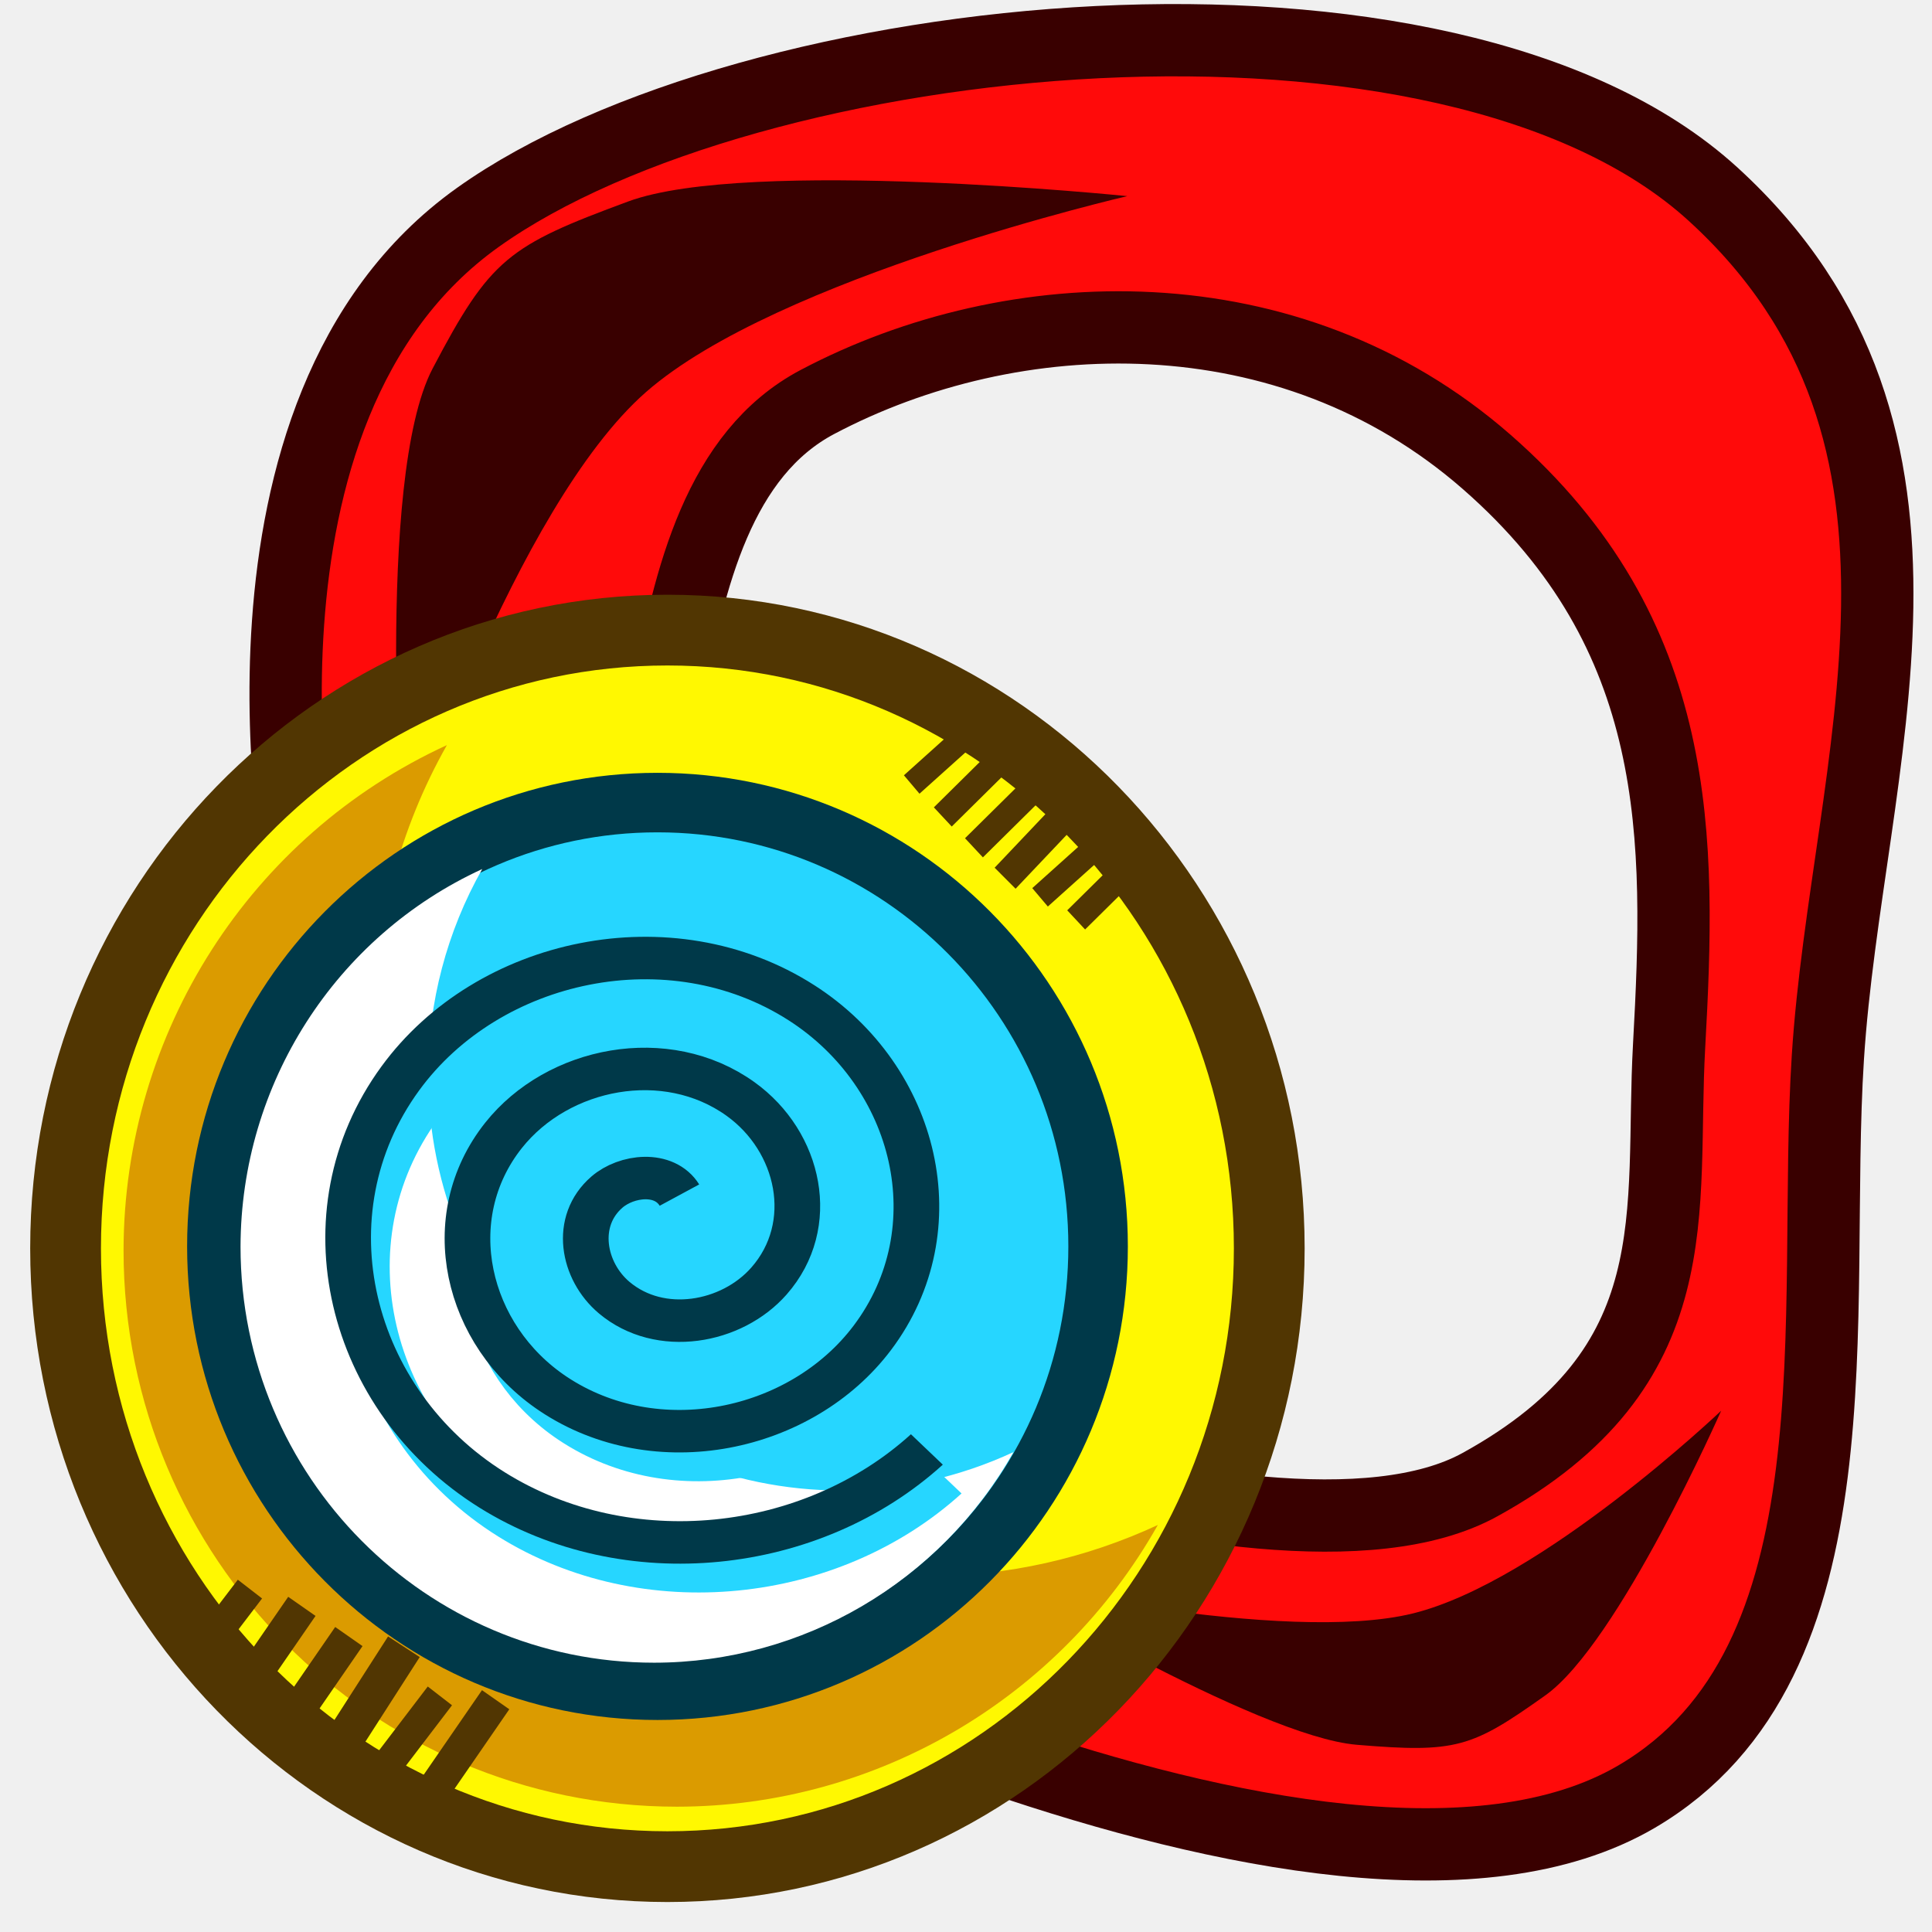
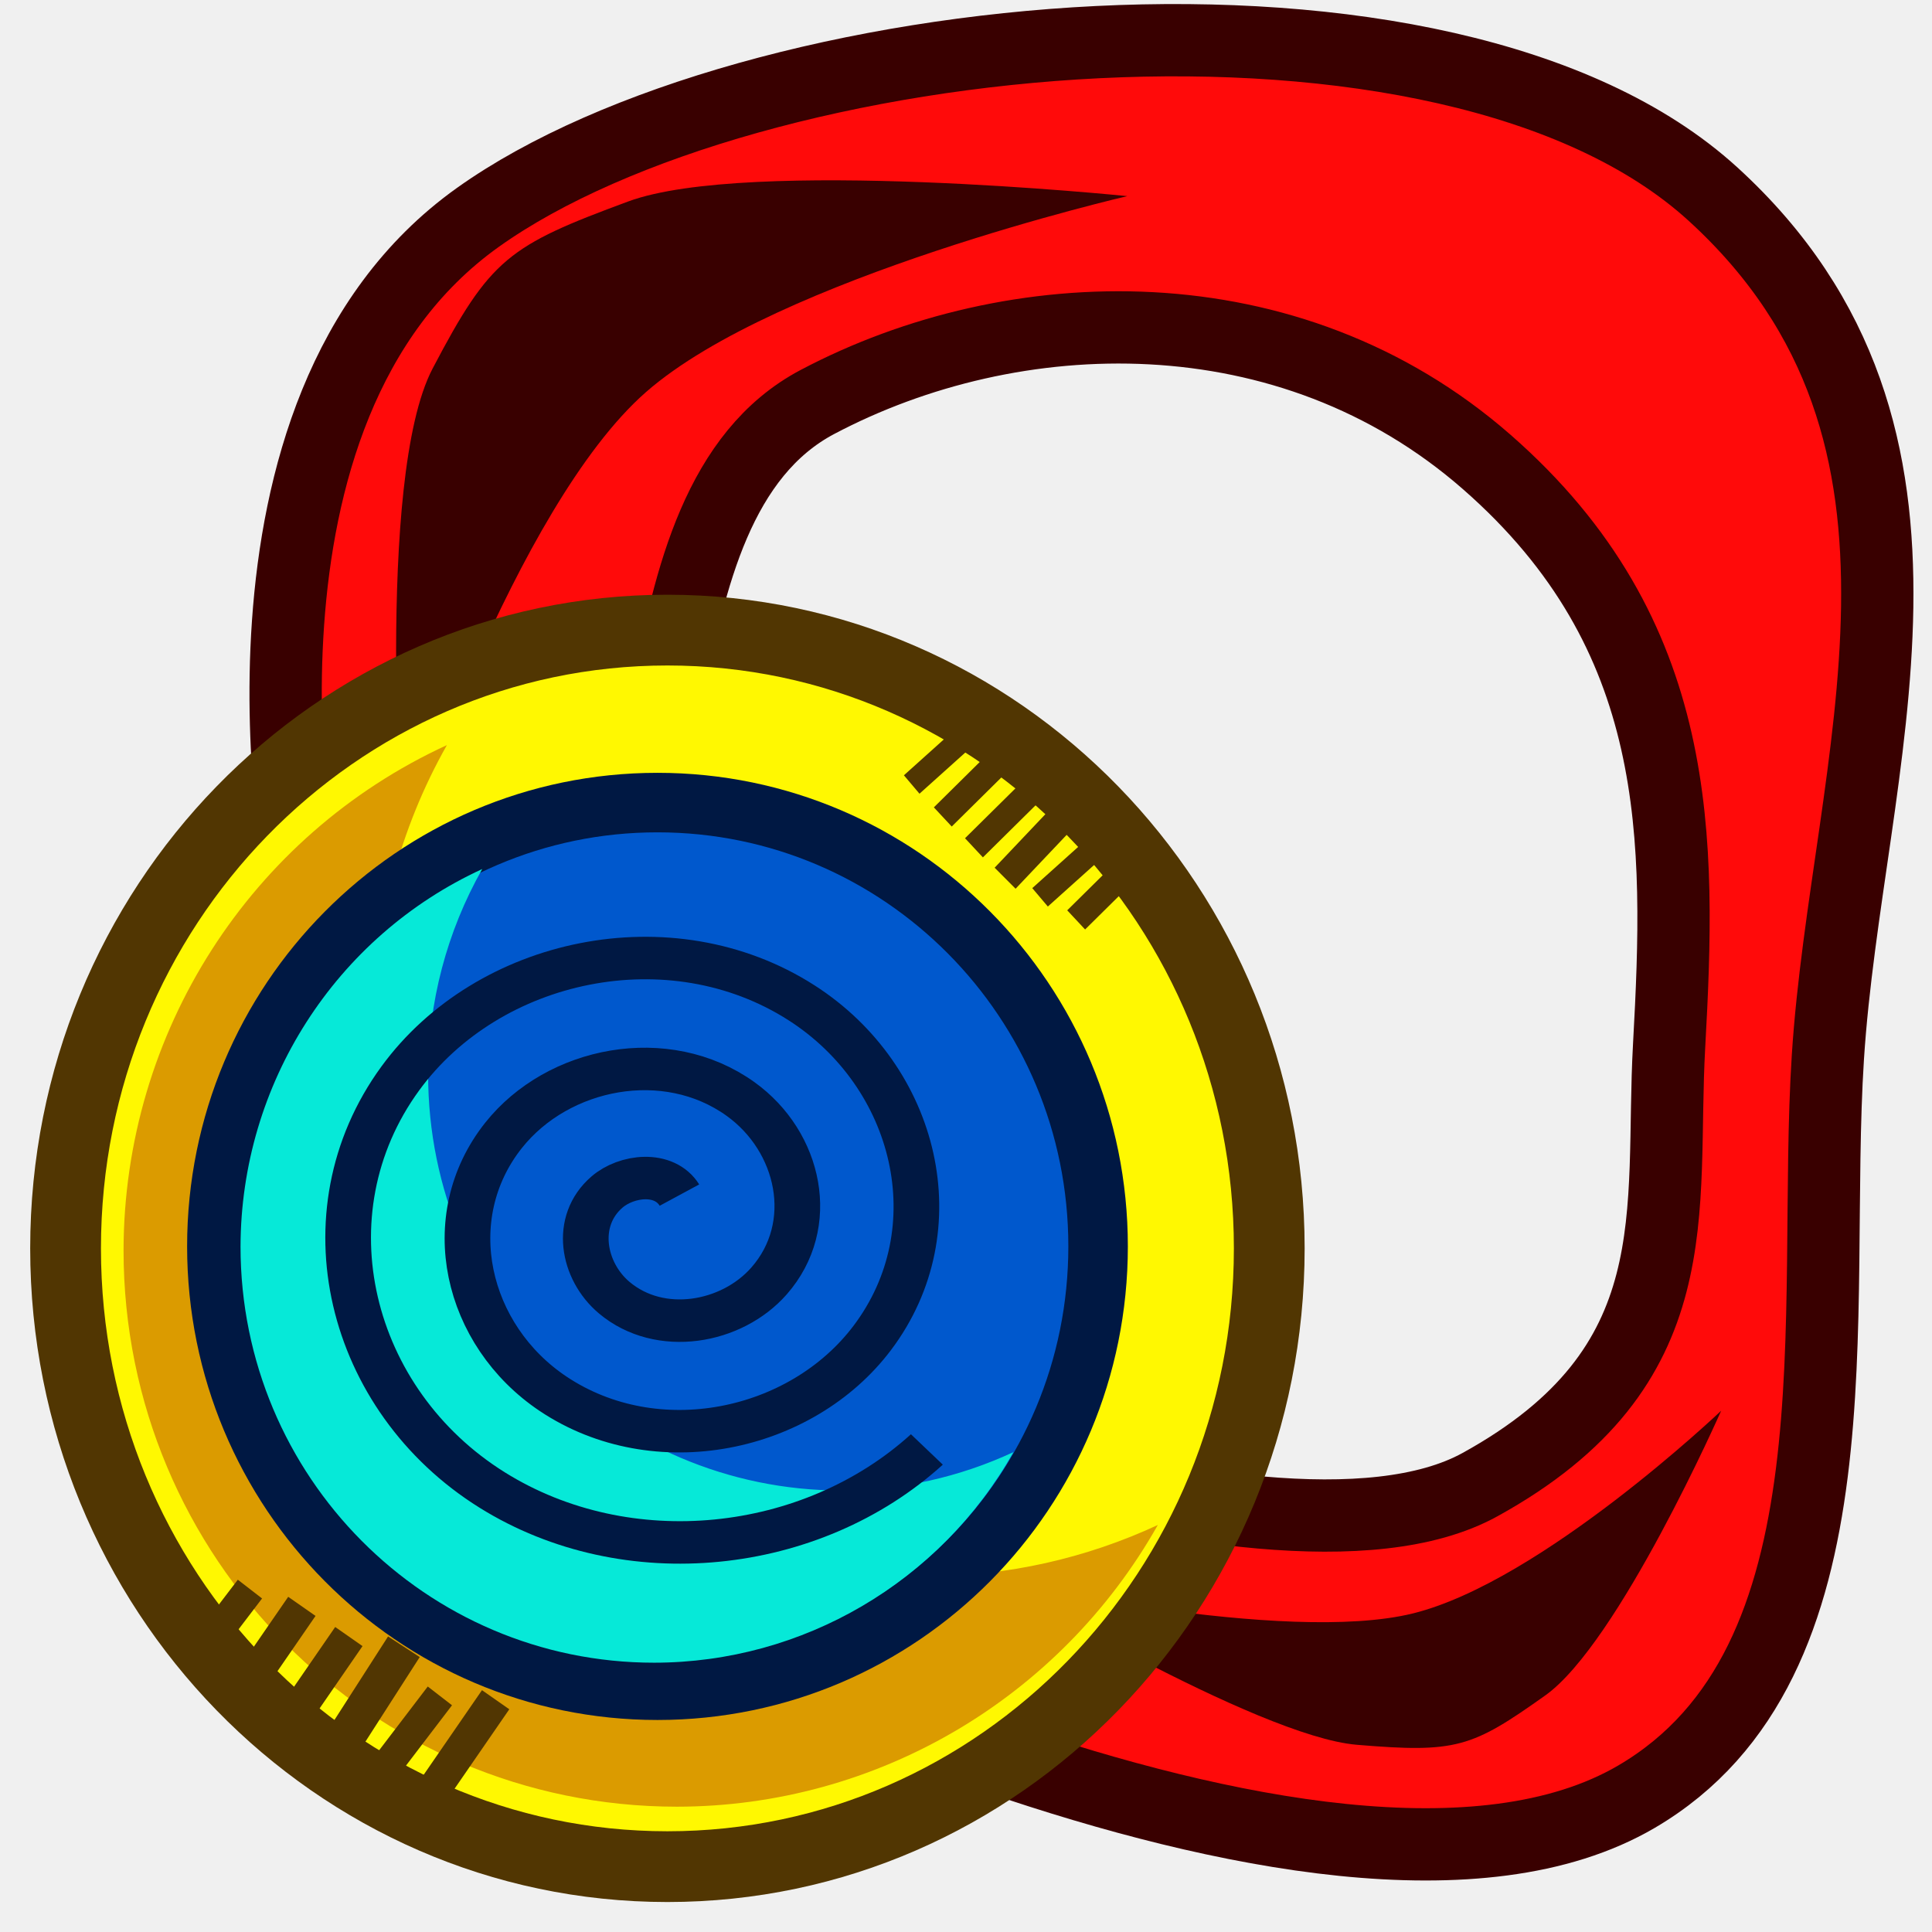
<svg xmlns="http://www.w3.org/2000/svg" width="100" height="100" viewBox="0 0 26.458 26.458" version="1.1" id="svg1" xml:space="preserve">
  <defs id="defs1">
    <linearGradient id="linearGradient13895">
      <stop style="stop-color:#000000;stop-opacity:1;" offset="0" id="stop13893" />
    </linearGradient>
    <filter style="color-interpolation-filters:sRGB;" id="filter14269" x="-0.312" y="-0.296" width="1.623" height="1.592">
      <feGaussianBlur stdDeviation="0.205" result="blur" id="feGaussianBlur14263" />
      <feComposite in="SourceGraphic" in2="blur" operator="in" result="composite1" id="feComposite14265" />
      <feComposite in="composite1" in2="composite1" operator="in" result="composite2" id="feComposite14267" />
    </filter>
    <filter style="color-interpolation-filters:sRGB;" id="filter14269-3" x="-0.312" y="-0.296" width="1.623" height="1.592">
      <feGaussianBlur stdDeviation="0.205" result="blur" id="feGaussianBlur14263-5" />
      <feComposite in="SourceGraphic" in2="blur" operator="in" result="composite1" id="feComposite14265-6" />
      <feComposite in="composite1" in2="composite1" operator="in" result="composite2" id="feComposite14267-2" />
    </filter>
    <filter style="color-interpolation-filters:sRGB;" id="filter14269-6" x="-0.312" y="-0.296" width="1.623" height="1.592">
      <feGaussianBlur stdDeviation="0.205" result="blur" id="feGaussianBlur14263-7" />
      <feComposite in="SourceGraphic" in2="blur" operator="in" result="composite1" id="feComposite14265-5" />
      <feComposite in="composite1" in2="composite1" operator="in" result="composite2" id="feComposite14267-3" />
    </filter>
    <filter style="color-interpolation-filters:sRGB;" id="filter14269-3-5" x="-0.312" y="-0.296" width="1.623" height="1.592">
      <feGaussianBlur stdDeviation="0.205" result="blur" id="feGaussianBlur14263-5-6" />
      <feComposite in="SourceGraphic" in2="blur" operator="in" result="composite1" id="feComposite14265-6-2" />
      <feComposite in="composite1" in2="composite1" operator="in" result="composite2" id="feComposite14267-2-9" />
    </filter>
    <filter style="color-interpolation-filters:sRGB;" id="filter14269-35" x="-0.312" y="-0.296" width="1.623" height="1.592">
      <feGaussianBlur stdDeviation="0.205" result="blur" id="feGaussianBlur14263-6" />
      <feComposite in="SourceGraphic" in2="blur" operator="in" result="composite1" id="feComposite14265-2" />
      <feComposite in="composite1" in2="composite1" operator="in" result="composite2" id="feComposite14267-9" />
    </filter>
    <filter style="color-interpolation-filters:sRGB;" id="filter14269-3-1" x="-0.312" y="-0.296" width="1.623" height="1.592">
      <feGaussianBlur stdDeviation="0.205" result="blur" id="feGaussianBlur14263-5-2" />
      <feComposite in="SourceGraphic" in2="blur" operator="in" result="composite1" id="feComposite14265-6-7" />
      <feComposite in="composite1" in2="composite1" operator="in" result="composite2" id="feComposite14267-2-0" />
    </filter>
  </defs>
  <g id="layer1">
    <path style="fill:#ff0a0a;fill-opacity:1;stroke:#390000;stroke-width:0.99;stroke-linecap:round;stroke-dasharray:none;stroke-opacity:1" d="m 4.137,12.092 c 0,0 -1.315,-6.46 2.406,-9.114 3.721,-2.654 13.279,-3.643 16.918,-0.318 3.639,3.325 1.828,7.808 1.571,11.819 -0.225,3.511 0.512,8.291 -2.621,10.126 C 18.17,27.087 8.114,21.691 8.114,21.691 l 0.849,-3.288 c 0,0 8.367,3.547 11.304,1.929 2.937,-1.618 2.464,-3.742 2.591,-6.012 C 23.014,11.491 23.07,8.697 20.361,6.327 17.653,3.957 13.877,4.087 11.194,5.505 8.511,6.922 9.524,12.255 7.853,13.301 6.182,14.346 4.137,12.092 4.137,12.092 Z" id="path11" />
    <path style="fill:#390000;fill-opacity:1;stroke:none;stroke-width:1.06;stroke-linecap:round;stroke-dasharray:none;stroke-opacity:1" d="m 13.674,21.644 c 0,0 3.919,0.888 5.68,0.45 1.761,-0.438 4.217,-2.775 4.217,-2.775 0,0 -1.405,3.186 -2.41,3.9 -1.005,0.714 -1.215,0.79 -2.582,0.675 -1.367,-0.115 -4.906,-2.25 -4.906,-2.25 z" id="path17" />
    <path style="fill:#390000;fill-opacity:1;stroke:none;stroke-width:1.434;stroke-linecap:round;stroke-dasharray:none;stroke-opacity:1" d="m 5.518,11.628 c 0,0 1.53,-4.683 3.328,-6.258 1.797,-1.576 6.592,-2.684 6.592,-2.684 0,0 -5.194,-0.533 -6.835,0.073 C 6.962,3.365 6.716,3.538 5.924,5.048 5.133,6.559 5.518,11.628 5.518,11.628 Z" id="path18" />
    <ellipse style="fill:#fff801;fill-opacity:1;stroke:#513602;stroke-width:0.969;stroke-dasharray:none;stroke-opacity:1" id="path1" cx="9.14" cy="17.096" rx="8.242" ry="8.467" />
    <path id="path13" style="fill:#db9b00;fill-opacity:1;stroke:none;stroke-width:1.533;stroke-dasharray:none;stroke-opacity:1" d="M 6.12,10.204 A 7.579,7.62 0 0 0 1.692,17.122 7.579,7.62 0 0 0 9.271,24.742 7.579,7.62 0 0 0 15.856,20.884 7.579,7.62 0 0 1 12.708,21.587 7.579,7.62 0 0 1 5.129,13.967 7.579,7.62 0 0 1 6.12,10.204 Z" />
-     <ellipse style="fill:#26d6ff;fill-opacity:1;stroke:#003949;stroke-width:0.815;stroke-dasharray:none;stroke-opacity:1" id="ellipse1" cx="9.004" cy="17.069" rx="6.034" ry="6.078" />
+     <ellipse style="fill:#0058cd;fill-opacity:1;stroke:#001843;stroke-width:0.815;stroke-dasharray:none;stroke-opacity:1" id="ellipse1" cx="9.004" cy="17.069" rx="6.034" ry="6.078" />
    <g id="g1" transform="matrix(0.6949527,0.2008661,-0.1993875,0.7001063,3.514381,5.808487)" style="stroke:#513602;stroke-opacity:1">
      <path style="fill:#882104;fill-opacity:1;stroke:#513602;stroke-width:0.63;stroke-opacity:1" d="m 7.291,23.418 0.675,-1.988" id="path2" />
      <path style="fill:#882104;fill-opacity:1;stroke:#513602;stroke-width:0.63;stroke-opacity:1" d="m 6.279,23.118 0.675,-1.988" id="path4" />
      <path style="fill:#882104;fill-opacity:1;stroke:#513602;stroke-width:0.579;stroke-opacity:1" d="M 5.251,22.784 5.919,21.089" id="path5" />
      <path style="fill:#882104;fill-opacity:1;stroke:#513602;stroke-width:0.714;stroke-opacity:1" d="m 8.298,23.709 0.723,-2.382" id="path6" />
      <path style="fill:#882104;fill-opacity:1;stroke:#513602;stroke-width:0.579;stroke-opacity:1" d="m 9.263,23.721 0.668,-1.694" id="path7" />
      <path style="fill:#882104;fill-opacity:1;stroke:#513602;stroke-width:0.63;stroke-opacity:1" d="m 10.291,23.793 0.675,-1.988" id="path8" />
    </g>
-     <path id="path12" style="fill:#ffffff;fill-opacity:1;stroke:none;stroke-width:1.146;stroke-dasharray:none;stroke-opacity:1" d="M 6.604,11.901 A 5.664,5.698 0 0 0 3.294,17.073 5.664,5.698 0 0 0 8.958,22.77 5.664,5.698 0 0 0 13.879,19.886 5.664,5.698 0 0 1 11.526,20.412 5.664,5.698 0 0 1 5.863,14.714 5.664,5.698 0 0 1 6.604,11.901 Z" />
-     <path style="fill:none;fill-rule:evenodd;stroke:#26d6ff;stroke-width:2.065;stroke-dasharray:none;stroke-opacity:1" id="path1-6" d="m 13.267,14.815 c -1.194,-0.693 -0.965,-2.396 -0.148,-3.277 1.406,-1.518 3.842,-1.104 5.136,0.33 1.867,2.07 1.251,5.307 -0.809,6.994 -2.72,2.228 -6.779,1.403 -8.853,-1.287 C 5.999,14.211 7.037,9.322 10.358,6.864 14.365,3.9 20.09,5.152 22.929,9.107 26.264,13.753 24.797,20.317 20.208,23.536 14.922,27.244 7.518,25.56 3.92,20.337 -0.161,14.413 1.739,6.167 7.597,2.19 14.16,-2.264 23.248,-0.148 27.603,6.346 31.699,12.453 30.724,20.785 25.631,26.005" transform="matrix(0,0.2817268,0.302812,0,5.074997,13.02324)" />
-     <path style="fill:none;fill-rule:evenodd;stroke:#003949;stroke-width:2.065;stroke-dasharray:none;stroke-opacity:1" id="path2-0" d="m 13.267,14.815 c -1.194,-0.693 -0.965,-2.396 -0.148,-3.277 1.406,-1.518 3.842,-1.104 5.136,0.33 1.867,2.07 1.251,5.307 -0.809,6.994 -2.72,2.228 -6.779,1.403 -8.853,-1.287 C 5.999,14.211 7.037,9.322 10.358,6.864 14.365,3.9 20.09,5.152 22.929,9.107 26.264,13.753 24.797,20.317 20.208,23.536 14.922,27.244 7.518,25.56 3.92,20.337 -0.161,14.413 1.739,6.167 7.597,2.19 14.16,-2.264 23.248,-0.148 27.603,6.346 31.699,12.453 30.724,20.785 25.631,26.005" transform="matrix(0,0.2817268,0.302812,0,4.818635,12.62871)" />
+     <path id="path12" style="fill:#06e9d8;fill-opacity:1;stroke:none;stroke-width:1.146;stroke-dasharray:none;stroke-opacity:1" d="M 6.604,11.901 A 5.664,5.698 0 0 0 3.294,17.073 5.664,5.698 0 0 0 8.958,22.77 5.664,5.698 0 0 0 13.879,19.886 5.664,5.698 0 0 1 11.526,20.412 5.664,5.698 0 0 1 5.863,14.714 5.664,5.698 0 0 1 6.604,11.901 Z" />
+     <path style="fill:none;fill-rule:evenodd;stroke:#001843;stroke-width:2.065;stroke-dasharray:none;stroke-opacity:1" id="path2-0" d="m 13.267,14.815 c -1.194,-0.693 -0.965,-2.396 -0.148,-3.277 1.406,-1.518 3.842,-1.104 5.136,0.33 1.867,2.07 1.251,5.307 -0.809,6.994 -2.72,2.228 -6.779,1.403 -8.853,-1.287 C 5.999,14.211 7.037,9.322 10.358,6.864 14.365,3.9 20.09,5.152 22.929,9.107 26.264,13.753 24.797,20.317 20.208,23.536 14.922,27.244 7.518,25.56 3.92,20.337 -0.161,14.413 1.739,6.167 7.597,2.19 14.16,-2.264 23.248,-0.148 27.603,6.346 31.699,12.453 30.724,20.785 25.631,26.005" transform="matrix(0,0.2817268,0.302812,0,4.818635,12.62871)" />
    <g id="g16" transform="matrix(0.4992378,0.2645901,-0.2615876,0.5160851,15.82385,-2.404406)" style="stroke:#513602;stroke-opacity:1">
      <path style="fill:#882104;fill-opacity:1;stroke:#513602;stroke-width:0.63;stroke-opacity:1" d="m 7.291,23.418 0.675,-1.988" id="path3" />
      <path style="fill:#882104;fill-opacity:1;stroke:#513602;stroke-width:0.63;stroke-opacity:1" d="m 6.279,23.118 0.675,-1.988" id="path9" />
      <path style="fill:#882104;fill-opacity:1;stroke:#513602;stroke-width:0.579;stroke-opacity:1" d="M 5.251,22.784 5.919,21.089" id="path10" />
      <path style="fill:#882104;fill-opacity:1;stroke:#513602;stroke-width:0.714;stroke-opacity:1" d="m 8.298,23.709 0.723,-2.382" id="path14" />
      <path style="fill:#882104;fill-opacity:1;stroke:#513602;stroke-width:0.579;stroke-opacity:1" d="m 9.263,23.721 0.668,-1.694" id="path15" />
      <path style="fill:#882104;fill-opacity:1;stroke:#513602;stroke-width:0.63;stroke-opacity:1" d="m 10.291,23.793 0.675,-1.988" id="path16" />
    </g>
    <g id="g43" transform="matrix(0.7897141,0,0,0.8073257,-79.53241,-51.91699)" />
    <g id="g43-3" transform="matrix(0.7897141,0,0,0.8073257,40.1758,-40.1313)" />
    <g id="g43-9" transform="matrix(0.7897141,0,0,0.8073257,-74.63267,-27.60861)" />
    <g id="g43-3-3" transform="matrix(0.7897141,0,0,0.8073257,45.07554,-15.82291)" />
    <g id="g43-6" transform="matrix(0.7897141,0,0,0.8073257,46.66305,-24.025)" />
    <g id="g43-3-1" transform="matrix(0.7897141,0,0,0.8073257,166.3713,-12.2393)" />
  </g>
</svg>
